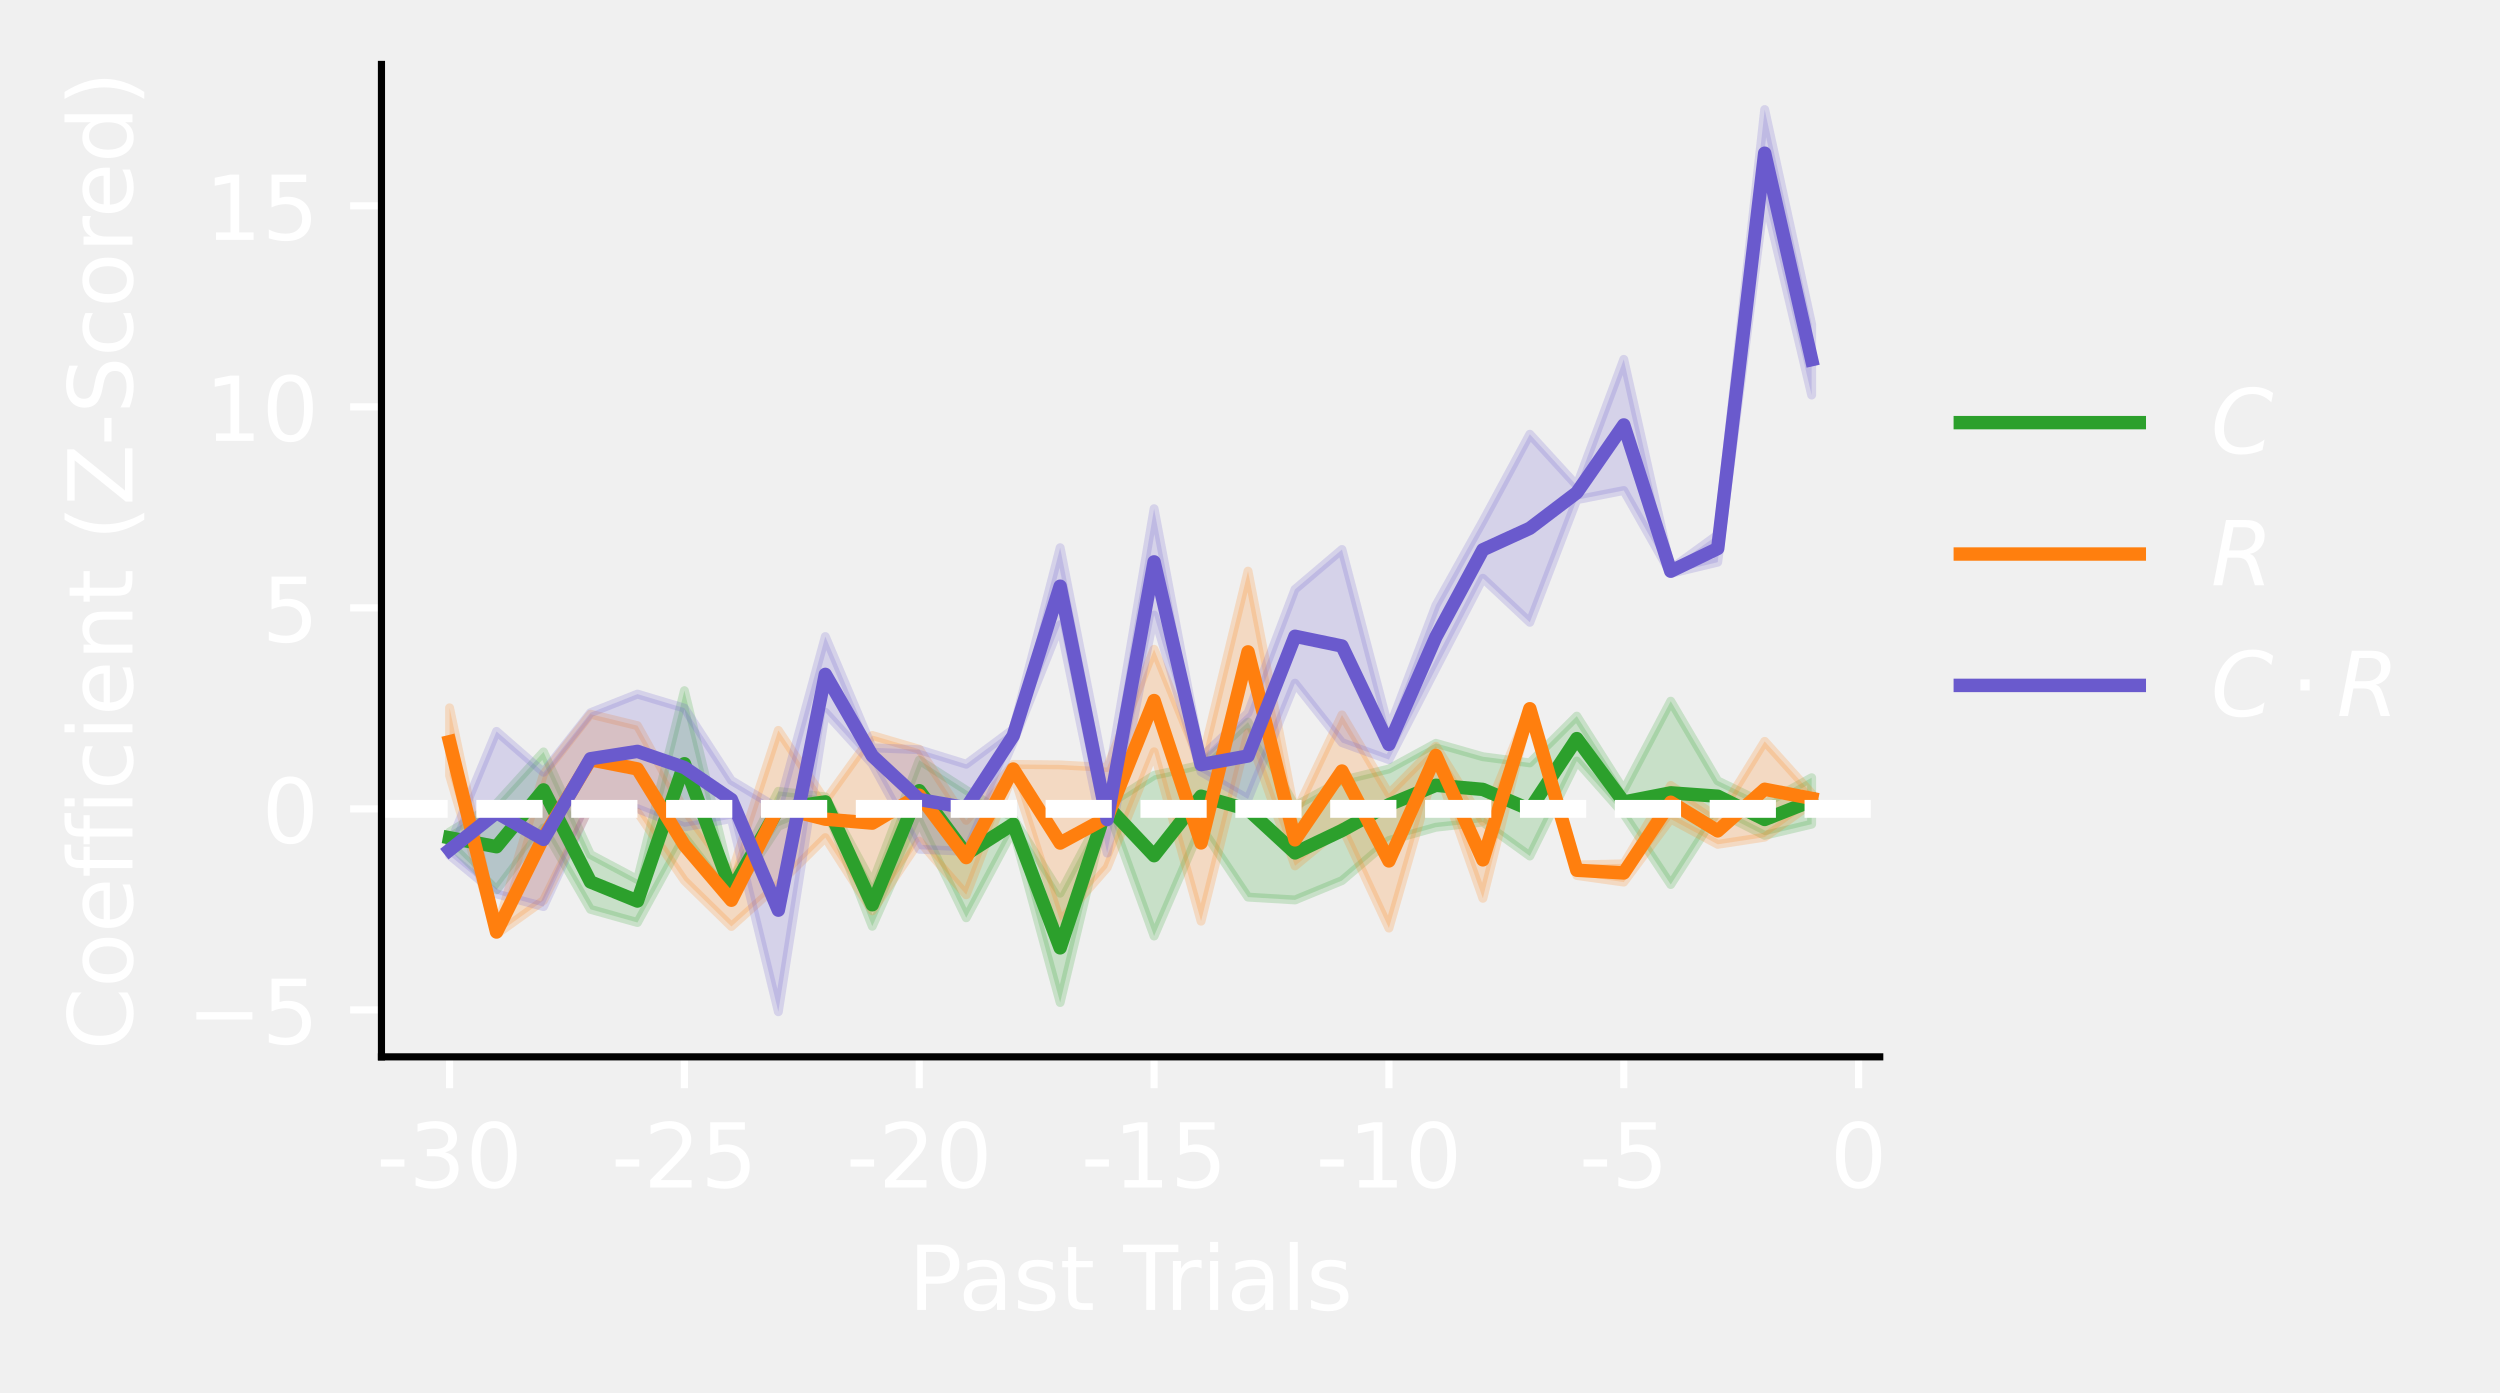
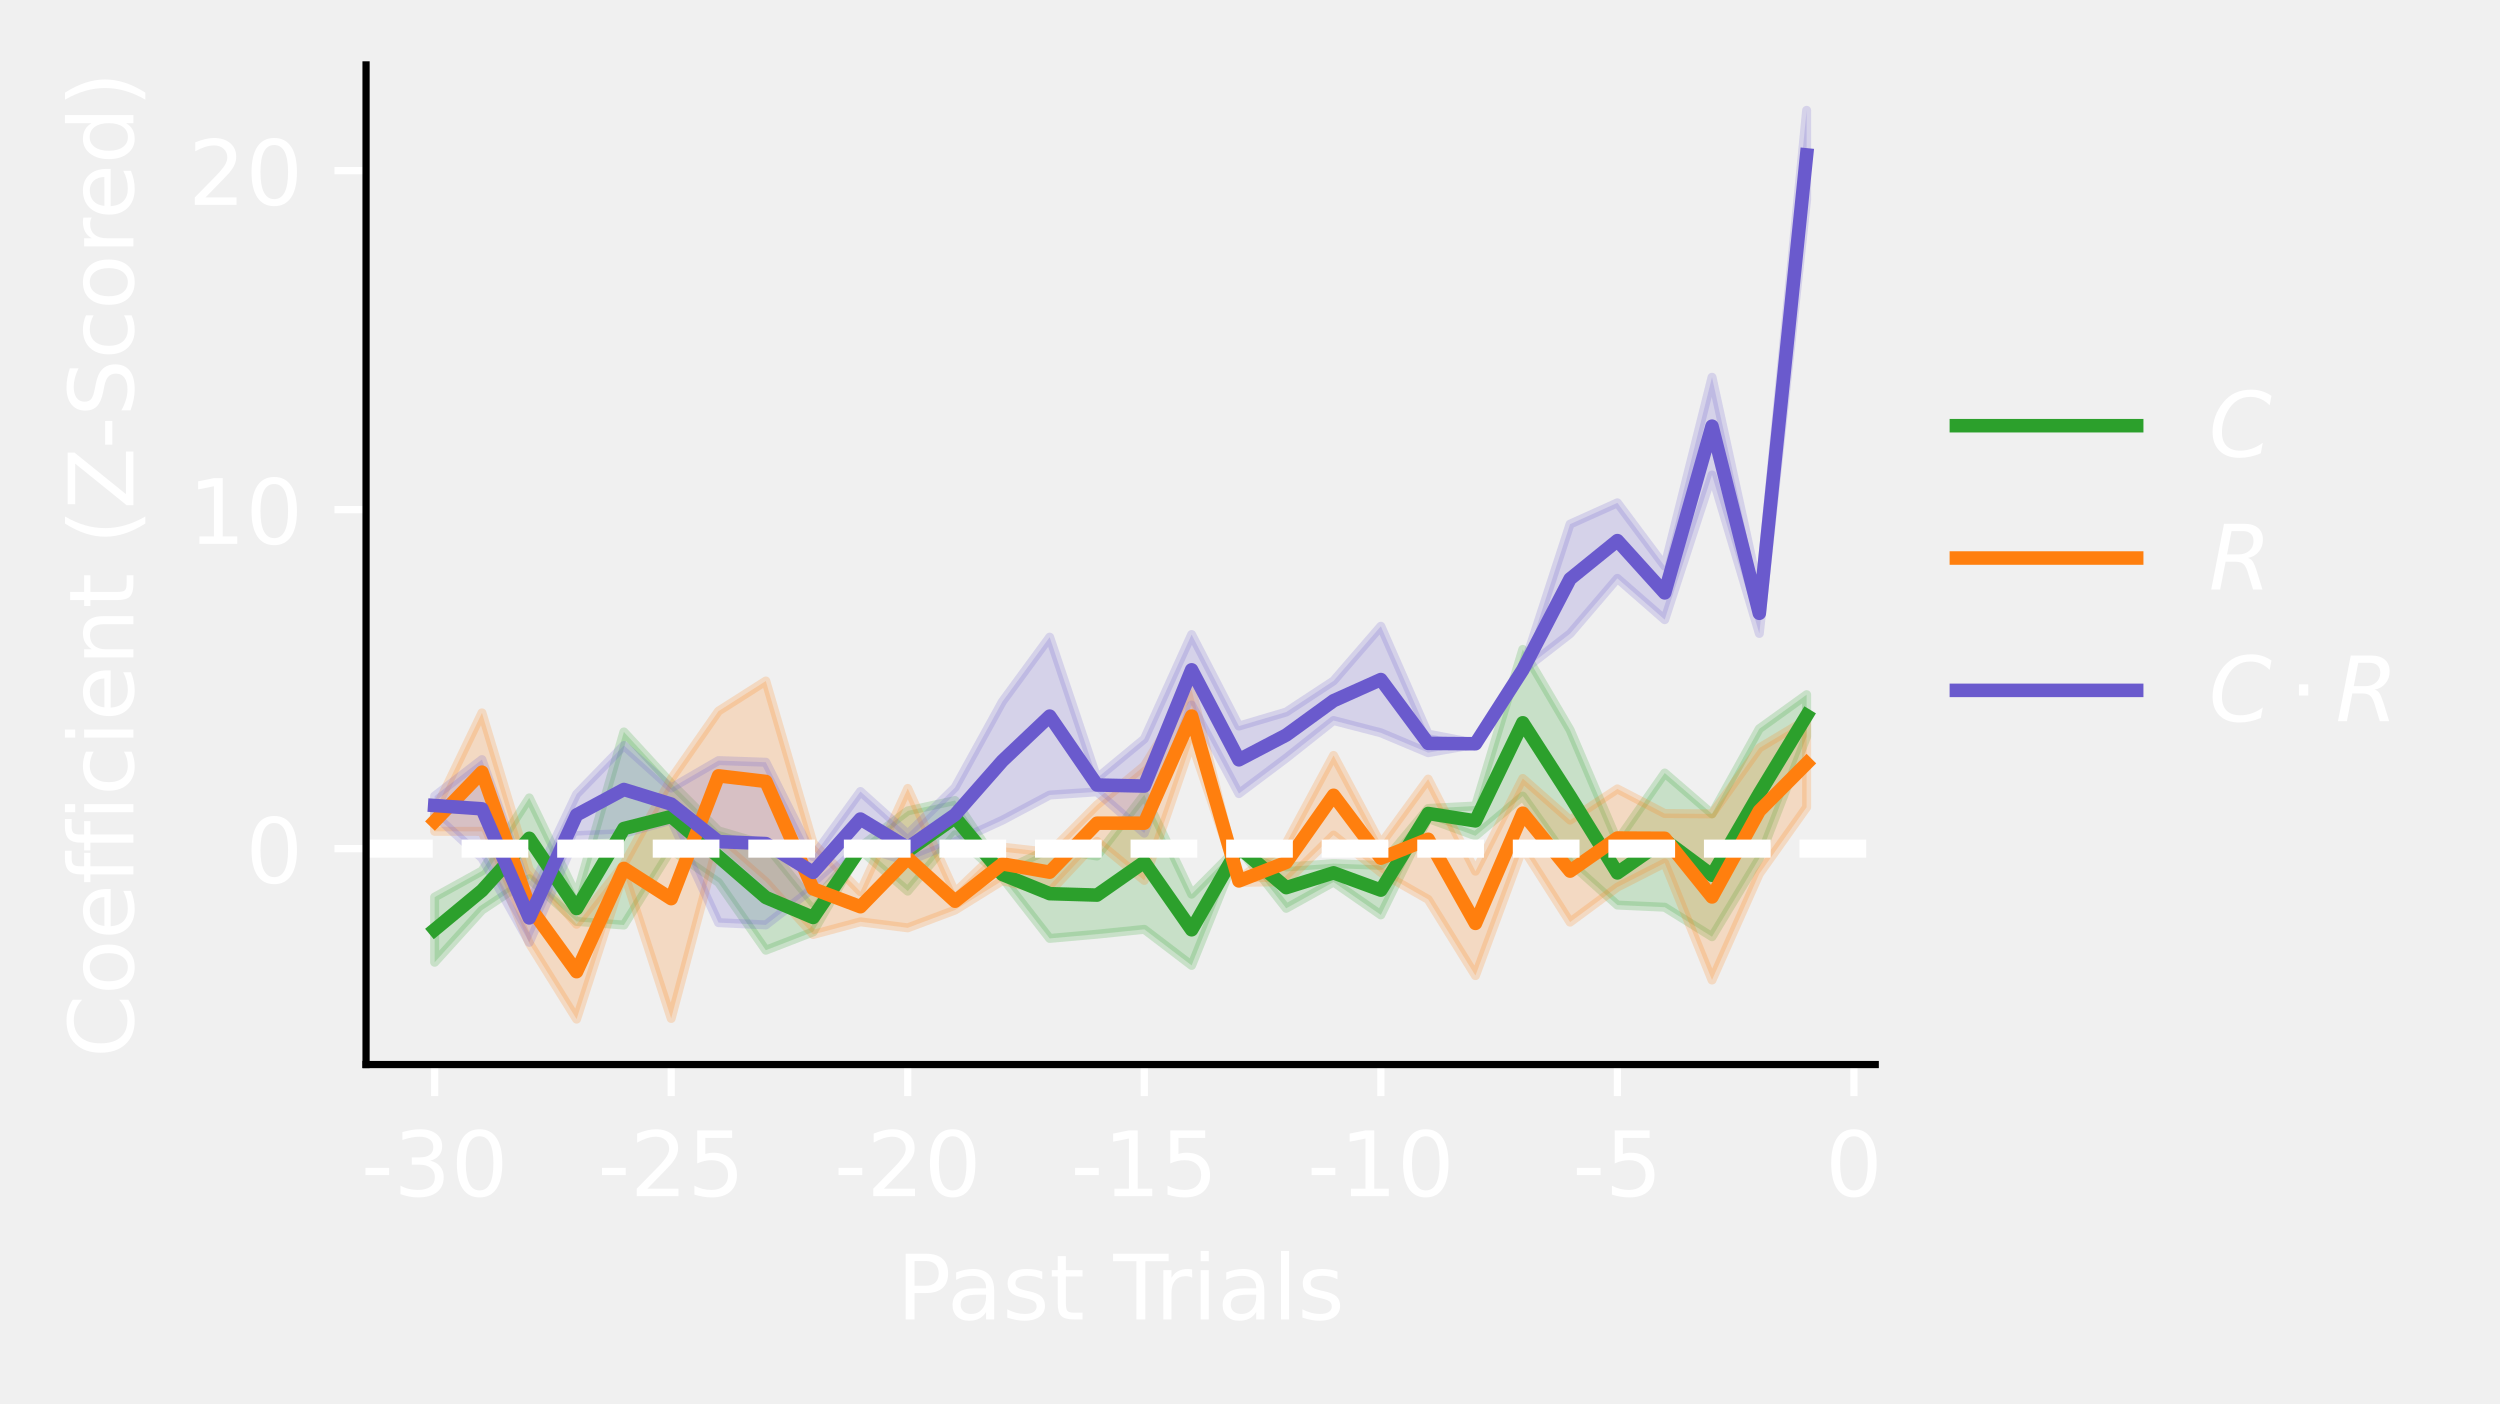
- <svg xmlns="http://www.w3.org/2000/svg" xmlns:xlink="http://www.w3.org/1999/xlink" width="279.32pt" height="155.636pt" viewBox="0 0 279.32 155.636" version="1.1">
+ <svg xmlns="http://www.w3.org/2000/svg" xmlns:xlink="http://www.w3.org/1999/xlink" width="277.303pt" height="155.636pt" viewBox="0 0 277.303 155.636" version="1.1">
  <defs>
    <style type="text/css">*{stroke-linejoin: round; stroke-linecap: butt}</style>
  </defs>
  <g id="figure_1">
    <g id="patch_1">
-       <path d="M -0 155.636  L 279.32 155.636  L 279.32 0  L -0 0  L -0 155.636  z " style="fill: none" />
+       <path d="M -0 155.636  L 277.303 155.636  L 277.303 0  L -0 0  L -0 155.636  z " style="fill: none" />
    </g>
    <g id="axes_1">
      <g id="patch_2">
-         <path d="M 42.62 118.08  L 210.02 118.08  L 210.02 7.2  L 42.62 7.2  L 42.62 118.08  z " style="fill: none" />
+         <path d="M 40.603 118.08  L 208.003 118.08  L 208.003 7.2  L 40.603 7.2  L 40.603 118.08  z " style="fill: none" />
      </g>
      <g id="PolyCollection_1">
        <defs>
-           <path id="m9777b4b817" d="M 50.229 -62.681  L 50.229 -61.385  L 55.477 -56.212  L 60.725 -63.137  L 65.972 -54.04  L 71.22 -52.565  L 76.468 -62.142  L 81.715 -55.321  L 86.963 -63.316  L 92.211 -65.481  L 97.458 -52.146  L 102.706 -63.883  L 107.954 -53.094  L 113.201 -62.894  L 118.449 -43.628  L 123.696 -65.513  L 128.944 -51.056  L 134.192 -63.212  L 139.439 -55.404  L 144.687 -55.088  L 149.935 -57.249  L 155.182 -61.732  L 160.43 -63.211  L 165.678 -63.785  L 170.925 -59.996  L 176.173 -70.603  L 181.421 -64.689  L 186.668 -56.811  L 191.916 -64.962  L 197.164 -62.306  L 202.411 -63.551  L 202.411 -68.744  L 202.411 -68.744  L 197.164 -65.85  L 191.916 -68.392  L 186.668 -77.295  L 181.421 -67.364  L 176.173 -75.623  L 170.925 -70.401  L 165.678 -71.089  L 160.43 -72.585  L 155.182 -69.717  L 149.935 -68.444  L 144.687 -65.594  L 139.439 -74.955  L 134.192 -70.146  L 128.944 -69.009  L 123.696 -65.671  L 118.449 -55.842  L 113.201 -64.234  L 107.954 -67.343  L 102.706 -70.702  L 97.458 -56.955  L 92.211 -66.603  L 86.963 -67.225  L 81.715 -57.033  L 76.468 -78.468  L 71.22 -57.367  L 65.972 -60.16  L 60.725 -71.625  L 55.477 -65.855  L 50.229 -62.681  z " style="stroke: #2ca02c; stroke-opacity: 0.2" />
+           <path id="mfa3ced118a" d="M 48.212 -56.129  L 48.212 -48.899  L 53.46 -54.686  L 58.708 -58.169  L 63.955 -53.428  L 69.203 -53.028  L 74.45 -61.391  L 79.698 -57.758  L 84.946 -50.237  L 90.193 -52.27  L 95.441 -61.361  L 100.689 -56.789  L 105.936 -63.05  L 111.184 -58.288  L 116.432 -51.546  L 121.679 -52.013  L 126.927 -52.554  L 132.175 -48.554  L 137.422 -61.57  L 142.67 -54.886  L 147.918 -57.8  L 153.165 -54.155  L 158.413 -64.85  L 163.66 -62.924  L 168.908 -67.33  L 174.156 -59.944  L 179.403 -55.246  L 184.651 -55.006  L 189.899 -51.735  L 195.146 -60.421  L 200.394 -73.941  L 200.394 -78.581  L 200.394 -78.581  L 195.146 -74.8  L 189.899 -65.366  L 184.651 -69.892  L 179.403 -62.375  L 174.156 -74.669  L 168.908 -83.6  L 163.66 -66.237  L 158.413 -65.961  L 153.165 -59.646  L 147.918 -59.843  L 142.67 -59.469  L 137.422 -61.716  L 132.175 -56.455  L 126.927 -67.475  L 121.679 -60.685  L 116.432 -61.472  L 111.184 -58.994  L 105.936 -66.841  L 100.689 -65.693  L 95.441 -61.715  L 90.193 -55.464  L 84.946 -61.935  L 79.698 -63.481  L 74.45 -68.745  L 69.203 -74.447  L 63.955 -56.291  L 58.708 -67.133  L 53.46 -59.03  L 48.212 -56.129  z " style="stroke: #2ca02c; stroke-opacity: 0.2" />
        </defs>
-         <g clip-path="url(#p0d6cacfd55)">
-           <use xlink:href="#m9777b4b817" x="0" y="155.636" style="fill: #2ca02c; fill-opacity: 0.2; stroke: #2ca02c; stroke-opacity: 0.2" />
+         <g clip-path="url(#pb621d7eab4)">
+           <use xlink:href="#mfa3ced118a" x="0" y="155.636" style="fill: #2ca02c; fill-opacity: 0.2; stroke: #2ca02c; stroke-opacity: 0.2" />
        </g>
      </g>
      <g id="PolyCollection_2">
        <defs>
-           <path id="m7f682fa95a" d="M 50.229 -76.551  L 50.229 -68.991  L 55.477 -51.27  L 60.725 -55.033  L 65.972 -65.655  L 71.22 -64.892  L 76.468 -57.253  L 81.715 -52.12  L 86.963 -56.841  L 92.211 -62.049  L 97.458 -53.874  L 102.706 -61.657  L 107.954 -55.664  L 113.201 -69.198  L 118.449 -52.719  L 123.696 -58.699  L 128.944 -71.638  L 134.192 -52.715  L 139.439 -73.779  L 144.687 -58.892  L 149.935 -63.219  L 155.182 -51.943  L 160.43 -70.202  L 165.678 -55.271  L 170.925 -76.222  L 176.173 -57.819  L 181.421 -57.082  L 186.668 -64.125  L 191.916 -61.3  L 197.164 -62.102  L 202.411 -65.875  L 202.411 -66.988  L 202.411 -66.988  L 197.164 -72.806  L 191.916 -64.307  L 186.668 -67.882  L 181.421 -59.125  L 176.173 -58.995  L 170.925 -76.677  L 165.678 -63.864  L 160.43 -72.26  L 155.182 -66.951  L 149.935 -75.762  L 144.687 -64.713  L 139.439 -91.825  L 134.192 -70.201  L 128.944 -83.091  L 123.696 -69.881  L 118.449 -70.174  L 113.201 -70.233  L 107.954 -63.981  L 102.706 -71.923  L 97.458 -73.463  L 92.211 -66.175  L 86.963 -74.032  L 81.715 -57.993  L 76.468 -65.159  L 71.22 -74.56  L 65.972 -75.844  L 60.725 -69.139  L 55.477 -51.743  L 50.229 -76.551  z " style="stroke: #ff7f0e; stroke-opacity: 0.2" />
+           <path id="m6bdbcc78b9" d="M 48.212 -65.66  L 48.212 -63.426  L 53.46 -63.416  L 58.708 -51.009  L 63.955 -42.596  L 69.203 -58.85  L 74.45 -42.668  L 79.698 -62.401  L 84.946 -57.822  L 90.193 -51.981  L 95.441 -53.386  L 100.689 -52.718  L 105.936 -54.692  L 111.184 -57.952  L 116.432 -56.704  L 121.679 -62.311  L 126.927 -57.98  L 132.175 -73.275  L 137.422 -57.759  L 142.67 -57.842  L 147.918 -63.007  L 153.165 -58.864  L 158.413 -55.873  L 163.66 -47.42  L 168.908 -61.592  L 174.156 -53.352  L 179.403 -57.231  L 184.651 -59.91  L 189.899 -46.932  L 195.146 -58.717  L 200.394 -66.1  L 200.394 -75.816  L 200.394 -75.816  L 195.146 -72.668  L 189.899 -65.356  L 184.651 -65.4  L 179.403 -68.129  L 174.156 -64.67  L 168.908 -69.285  L 163.66 -59.004  L 158.413 -69.218  L 153.165 -62.024  L 147.918 -71.842  L 142.67 -62.114  L 137.422 -58.087  L 132.175 -79.149  L 126.927 -70.681  L 121.679 -66.346  L 116.432 -61.08  L 111.184 -61.679  L 105.936 -56.651  L 100.689 -68.181  L 95.441 -56.732  L 90.193 -62.105  L 84.946 -80.098  L 79.698 -76.76  L 74.45 -69.244  L 69.203 -59.777  L 63.955 -53.115  L 58.708 -59.176  L 53.46 -76.56  L 48.212 -65.66  z " style="stroke: #ff7f0e; stroke-opacity: 0.2" />
        </defs>
-         <g clip-path="url(#p0d6cacfd55)">
-           <use xlink:href="#m7f682fa95a" x="0" y="155.636" style="fill: #ff7f0e; fill-opacity: 0.2; stroke: #ff7f0e; stroke-opacity: 0.2" />
+         <g clip-path="url(#pb621d7eab4)">
+           <use xlink:href="#m6bdbcc78b9" x="0" y="155.636" style="fill: #ff7f0e; fill-opacity: 0.2; stroke: #ff7f0e; stroke-opacity: 0.2" />
        </g>
      </g>
      <g id="PolyCollection_3">
        <defs>
-           <path id="m7422e7be68" d="M 50.229 -61.257  L 50.229 -60.078  L 55.477 -55.76  L 60.725 -54.346  L 65.972 -65.721  L 71.22 -65.287  L 76.468 -63.243  L 81.715 -64.172  L 86.963 -42.596  L 92.211 -76.064  L 97.458 -70.292  L 102.706 -60.753  L 107.954 -60.509  L 113.201 -72.695  L 118.449 -85.843  L 123.696 -60.324  L 128.944 -86.917  L 134.192 -69.408  L 139.439 -66.368  L 144.687 -79.305  L 149.935 -72.671  L 155.182 -70.763  L 160.43 -80.951  L 165.678 -91.028  L 170.925 -86.108  L 176.173 -99.803  L 181.421 -100.834  L 186.668 -91.57  L 191.916 -92.823  L 197.164 -133.644  L 202.411 -111.499  L 202.411 -119.41  L 202.411 -119.41  L 197.164 -143.396  L 191.916 -95.883  L 186.668 -92.064  L 181.421 -115.484  L 176.173 -101.388  L 170.925 -107.119  L 165.678 -97.398  L 160.43 -87.999  L 155.182 -74.171  L 149.935 -94.243  L 144.687 -89.789  L 139.439 -75.981  L 134.192 -71.005  L 128.944 -98.8  L 123.696 -67.816  L 118.449 -94.44  L 113.201 -74.154  L 107.954 -70.251  L 102.706 -71.875  L 97.458 -72.088  L 92.211 -84.514  L 86.963 -65.296  L 81.715 -68.441  L 76.468 -76.516  L 71.22 -78.086  L 65.972 -76.003  L 60.725 -69.353  L 55.477 -73.919  L 50.229 -61.257  z " style="stroke: #6a5acd; stroke-opacity: 0.2" />
+           <path id="mcf03b58db2" d="M 48.212 -67.334  L 48.212 -65.238  L 53.46 -60.459  L 58.708 -51.109  L 63.955 -62.948  L 69.203 -63.191  L 74.45 -64.668  L 79.698 -53.297  L 84.946 -53.045  L 90.193 -57.11  L 95.441 -61.733  L 100.689 -60.105  L 105.936 -62.249  L 111.184 -64.659  L 116.432 -67.45  L 121.679 -67.806  L 126.927 -63.22  L 132.175 -77.43  L 137.422 -67.609  L 142.67 -71.552  L 147.918 -75.714  L 153.165 -74.354  L 158.413 -72.148  L 163.66 -73.079  L 168.908 -81.277  L 174.156 -85.347  L 179.403 -91.481  L 184.651 -86.904  L 189.899 -102.944  L 195.146 -85.375  L 200.394 -133.514  L 200.394 -143.396  L 200.394 -143.396  L 195.146 -89.84  L 189.899 -113.789  L 184.651 -92.837  L 179.403 -99.862  L 174.156 -97.5  L 168.908 -81.395  L 163.66 -73.198  L 158.413 -74.211  L 153.165 -86.17  L 147.918 -80.111  L 142.67 -76.656  L 137.422 -75.1  L 132.175 -85.25  L 126.927 -73.668  L 121.679 -69.321  L 116.432 -84.961  L 111.184 -77.805  L 105.936 -68.284  L 100.689 -63.119  L 95.441 -67.841  L 90.193 -60.629  L 84.946 -71.087  L 79.698 -71.271  L 74.45 -68.225  L 69.203 -72.944  L 63.955 -67.543  L 58.708 -56.525  L 53.46 -71.381  L 48.212 -67.334  z " style="stroke: #6a5acd; stroke-opacity: 0.2" />
        </defs>
-         <g clip-path="url(#p0d6cacfd55)">
-           <use xlink:href="#m7422e7be68" x="0" y="155.636" style="fill: #6a5acd; fill-opacity: 0.2; stroke: #6a5acd; stroke-opacity: 0.2" />
+         <g clip-path="url(#pb621d7eab4)">
+           <use xlink:href="#mcf03b58db2" x="0" y="155.636" style="fill: #6a5acd; fill-opacity: 0.2; stroke: #6a5acd; stroke-opacity: 0.2" />
        </g>
      </g>
      <g id="matplotlib.axis_1">
        <g id="xtick_1">
          <g id="line2d_1">
            <defs>
-               <path id="mc862f9a855" d="M 0 0  L 0 3.5  " style="stroke: #ffffff; stroke-width: 0.8" />
-             </defs>
-             <g>
-               <use xlink:href="#mc862f9a855" x="50.229" y="118.08" style="fill: #ffffff; stroke: #ffffff; stroke-width: 0.8" />
+               <path id="mdd41fe6911" d="M 0 0  L 0 3.5  " style="stroke: #ffffff; stroke-width: 0.8" />
+             </defs>
+             <g>
+               <use xlink:href="#mdd41fe6911" x="48.212" y="118.08" style="fill: #ffffff; stroke: #ffffff; stroke-width: 0.8" />
            </g>
          </g>
          <g id="text_1">
-             <g style="fill: #ffffff" transform="translate(42.063 132.6784) scale(0.1 -0.1)">
+             <g style="fill: #ffffff" transform="translate(40.04581 132.6784) scale(0.1 -0.1)">
              <defs>
                <path id="DejaVuSans-2d" d="M 313 2009  L 1997 2009  L 1997 1497  L 313 1497  L 313 2009  z " transform="scale(0.015625)" />
                <path id="DejaVuSans-33" d="M 2597 2516  Q 3050 2419 3304 2112  Q 3559 1806 3559 1356  Q 3559 666 3084 287  Q 2609 -91 1734 -91  Q 1441 -91 1130 -33  Q 819 25 488 141  L 488 750  Q 750 597 1062 519  Q 1375 441 1716 441  Q 2309 441 2620 675  Q 2931 909 2931 1356  Q 2931 1769 2642 2001  Q 2353 2234 1838 2234  L 1294 2234  L 1294 2753  L 1863 2753  Q 2328 2753 2575 2939  Q 2822 3125 2822 3475  Q 2822 3834 2567 4026  Q 2313 4219 1838 4219  Q 1578 4219 1281 4162  Q 984 4106 628 3988  L 628 4550  Q 988 4650 1302 4700  Q 1616 4750 1894 4750  Q 2613 4750 3031 4423  Q 3450 4097 3450 3541  Q 3450 3153 3228 2886  Q 3006 2619 2597 2516  z " transform="scale(0.015625)" />
                <path id="DejaVuSans-30" d="M 2034 4250  Q 1547 4250 1301 3770  Q 1056 3291 1056 2328  Q 1056 1369 1301 889  Q 1547 409 2034 409  Q 2525 409 2770 889  Q 3016 1369 3016 2328  Q 3016 3291 2770 3770  Q 2525 4250 2034 4250  z M 2034 4750  Q 2819 4750 3233 4129  Q 3647 3509 3647 2328  Q 3647 1150 3233 529  Q 2819 -91 2034 -91  Q 1250 -91 836 529  Q 422 1150 422 2328  Q 422 3509 836 4129  Q 1250 4750 2034 4750  z " transform="scale(0.015625)" />
              </defs>
              <use xlink:href="#DejaVuSans-2d" />
              <use xlink:href="#DejaVuSans-33" x="36.084" />
              <use xlink:href="#DejaVuSans-30" x="99.707" />
            </g>
          </g>
        </g>
        <g id="xtick_2">
          <g id="line2d_2">
            <g>
-               <use xlink:href="#mc862f9a855" x="76.468" y="118.08" style="fill: #ffffff; stroke: #ffffff; stroke-width: 0.8" />
+               <use xlink:href="#mdd41fe6911" x="74.45" y="118.08" style="fill: #ffffff; stroke: #ffffff; stroke-width: 0.8" />
            </g>
          </g>
          <g id="text_2">
-             <g style="fill: #ffffff" transform="translate(68.30124 132.6784) scale(0.1 -0.1)">
+             <g style="fill: #ffffff" transform="translate(66.28405 132.6784) scale(0.1 -0.1)">
              <defs>
                <path id="DejaVuSans-32" d="M 1228 531  L 3431 531  L 3431 0  L 469 0  L 469 531  Q 828 903 1448 1529  Q 2069 2156 2228 2338  Q 2531 2678 2651 2914  Q 2772 3150 2772 3378  Q 2772 3750 2511 3984  Q 2250 4219 1831 4219  Q 1534 4219 1204 4116  Q 875 4013 500 3803  L 500 4441  Q 881 4594 1212 4672  Q 1544 4750 1819 4750  Q 2544 4750 2975 4387  Q 3406 4025 3406 3419  Q 3406 3131 3298 2873  Q 3191 2616 2906 2266  Q 2828 2175 2409 1742  Q 1991 1309 1228 531  z " transform="scale(0.015625)" />
                <path id="DejaVuSans-35" d="M 691 4666  L 3169 4666  L 3169 4134  L 1269 4134  L 1269 2991  Q 1406 3038 1543 3061  Q 1681 3084 1819 3084  Q 2600 3084 3056 2656  Q 3513 2228 3513 1497  Q 3513 744 3044 326  Q 2575 -91 1722 -91  Q 1428 -91 1123 -41  Q 819 9 494 109  L 494 744  Q 775 591 1075 516  Q 1375 441 1709 441  Q 2250 441 2565 725  Q 2881 1009 2881 1497  Q 2881 1984 2565 2268  Q 2250 2553 1709 2553  Q 1456 2553 1204 2497  Q 953 2441 691 2322  L 691 4666  z " transform="scale(0.015625)" />
              </defs>
              <use xlink:href="#DejaVuSans-2d" />
              <use xlink:href="#DejaVuSans-32" x="36.084" />
              <use xlink:href="#DejaVuSans-35" x="99.707" />
            </g>
          </g>
        </g>
        <g id="xtick_3">
          <g id="line2d_3">
            <g>
-               <use xlink:href="#mc862f9a855" x="102.706" y="118.08" style="fill: #ffffff; stroke: #ffffff; stroke-width: 0.8" />
+               <use xlink:href="#mdd41fe6911" x="100.689" y="118.08" style="fill: #ffffff; stroke: #ffffff; stroke-width: 0.8" />
            </g>
          </g>
          <g id="text_3">
-             <g style="fill: #ffffff" transform="translate(94.53949 132.6784) scale(0.1 -0.1)">
+             <g style="fill: #ffffff" transform="translate(92.5223 132.6784) scale(0.1 -0.1)">
              <use xlink:href="#DejaVuSans-2d" />
              <use xlink:href="#DejaVuSans-32" x="36.084" />
              <use xlink:href="#DejaVuSans-30" x="99.707" />
            </g>
          </g>
        </g>
        <g id="xtick_4">
          <g id="line2d_4">
            <g>
-               <use xlink:href="#mc862f9a855" x="128.944" y="118.08" style="fill: #ffffff; stroke: #ffffff; stroke-width: 0.8" />
+               <use xlink:href="#mdd41fe6911" x="126.927" y="118.08" style="fill: #ffffff; stroke: #ffffff; stroke-width: 0.8" />
            </g>
          </g>
          <g id="text_4">
-             <g style="fill: #ffffff" transform="translate(120.7777 132.6784) scale(0.1 -0.1)">
+             <g style="fill: #ffffff" transform="translate(118.7605 132.6784) scale(0.1 -0.1)">
              <defs>
                <path id="DejaVuSans-31" d="M 794 531  L 1825 531  L 1825 4091  L 703 3866  L 703 4441  L 1819 4666  L 2450 4666  L 2450 531  L 3481 531  L 3481 0  L 794 0  L 794 531  z " transform="scale(0.015625)" />
              </defs>
              <use xlink:href="#DejaVuSans-2d" />
              <use xlink:href="#DejaVuSans-31" x="36.084" />
              <use xlink:href="#DejaVuSans-35" x="99.707" />
            </g>
          </g>
        </g>
        <g id="xtick_5">
          <g id="line2d_5">
            <g>
-               <use xlink:href="#mc862f9a855" x="155.182" y="118.08" style="fill: #ffffff; stroke: #ffffff; stroke-width: 0.8" />
+               <use xlink:href="#mdd41fe6911" x="153.165" y="118.08" style="fill: #ffffff; stroke: #ffffff; stroke-width: 0.8" />
            </g>
          </g>
          <g id="text_5">
-             <g style="fill: #ffffff" transform="translate(147.016 132.6784) scale(0.1 -0.1)">
+             <g style="fill: #ffffff" transform="translate(144.9988 132.6784) scale(0.1 -0.1)">
              <use xlink:href="#DejaVuSans-2d" />
              <use xlink:href="#DejaVuSans-31" x="36.084" />
              <use xlink:href="#DejaVuSans-30" x="99.707" />
            </g>
          </g>
        </g>
        <g id="xtick_6">
          <g id="line2d_6">
            <g>
-               <use xlink:href="#mc862f9a855" x="181.421" y="118.08" style="fill: #ffffff; stroke: #ffffff; stroke-width: 0.8" />
+               <use xlink:href="#mdd41fe6911" x="179.403" y="118.08" style="fill: #ffffff; stroke: #ffffff; stroke-width: 0.8" />
            </g>
          </g>
          <g id="text_6">
-             <g style="fill: #ffffff" transform="translate(176.4355 132.6784) scale(0.1 -0.1)">
+             <g style="fill: #ffffff" transform="translate(174.4183 132.6784) scale(0.1 -0.1)">
              <use xlink:href="#DejaVuSans-2d" />
              <use xlink:href="#DejaVuSans-35" x="36.084" />
            </g>
          </g>
        </g>
        <g id="xtick_7">
          <g id="line2d_7">
            <g>
-               <use xlink:href="#mc862f9a855" x="207.659" y="118.08" style="fill: #ffffff; stroke: #ffffff; stroke-width: 0.8" />
+               <use xlink:href="#mdd41fe6911" x="205.642" y="118.08" style="fill: #ffffff; stroke: #ffffff; stroke-width: 0.8" />
            </g>
          </g>
          <g id="text_7">
-             <g style="fill: #ffffff" transform="translate(204.4776 132.6784) scale(0.1 -0.1)">
+             <g style="fill: #ffffff" transform="translate(202.4604 132.6784) scale(0.1 -0.1)">
              <use xlink:href="#DejaVuSans-30" />
            </g>
          </g>
        </g>
        <g id="text_8">
-           <g style="fill: #ffffff" transform="translate(101.4938 146.3566) scale(0.1 -0.1)">
+           <g style="fill: #ffffff" transform="translate(99.47656 146.3566) scale(0.1 -0.1)">
            <defs>
              <path id="DejaVuSans-50" d="M 1259 4147  L 1259 2394  L 2053 2394  Q 2494 2394 2734 2622  Q 2975 2850 2975 3272  Q 2975 3691 2734 3919  Q 2494 4147 2053 4147  L 1259 4147  z M 628 4666  L 2053 4666  Q 2838 4666 3239 4311  Q 3641 3956 3641 3272  Q 3641 2581 3239 2228  Q 2838 1875 2053 1875  L 1259 1875  L 1259 0  L 628 0  L 628 4666  z " transform="scale(0.015625)" />
              <path id="DejaVuSans-61" d="M 2194 1759  Q 1497 1759 1228 1600  Q 959 1441 959 1056  Q 959 750 1161 570  Q 1363 391 1709 391  Q 2188 391 2477 730  Q 2766 1069 2766 1631  L 2766 1759  L 2194 1759  z M 3341 1997  L 3341 0  L 2766 0  L 2766 531  Q 2569 213 2275 61  Q 1981 -91 1556 -91  Q 1019 -91 701 211  Q 384 513 384 1019  Q 384 1609 779 1909  Q 1175 2209 1959 2209  L 2766 2209  L 2766 2266  Q 2766 2663 2505 2880  Q 2244 3097 1772 3097  Q 1472 3097 1187 3025  Q 903 2953 641 2809  L 641 3341  Q 956 3463 1253 3523  Q 1550 3584 1831 3584  Q 2591 3584 2966 3190  Q 3341 2797 3341 1997  z " transform="scale(0.015625)" />
              <path id="DejaVuSans-73" d="M 2834 3397  L 2834 2853  Q 2591 2978 2328 3040  Q 2066 3103 1784 3103  Q 1356 3103 1142 2972  Q 928 2841 928 2578  Q 928 2378 1081 2264  Q 1234 2150 1697 2047  L 1894 2003  Q 2506 1872 2764 1633  Q 3022 1394 3022 966  Q 3022 478 2636 193  Q 2250 -91 1575 -91  Q 1294 -91 989 -36  Q 684 19 347 128  L 347 722  Q 666 556 975 473  Q 1284 391 1588 391  Q 1994 391 2212 530  Q 2431 669 2431 922  Q 2431 1156 2273 1281  Q 2116 1406 1581 1522  L 1381 1569  Q 847 1681 609 1914  Q 372 2147 372 2553  Q 372 3047 722 3315  Q 1072 3584 1716 3584  Q 2034 3584 2315 3537  Q 2597 3491 2834 3397  z " transform="scale(0.015625)" />
              <path id="DejaVuSans-74" d="M 1172 4494  L 1172 3500  L 2356 3500  L 2356 3053  L 1172 3053  L 1172 1153  Q 1172 725 1289 603  Q 1406 481 1766 481  L 2356 481  L 2356 0  L 1766 0  Q 1100 0 847 248  Q 594 497 594 1153  L 594 3053  L 172 3053  L 172 3500  L 594 3500  L 594 4494  L 1172 4494  z " transform="scale(0.015625)" />
              <path id="DejaVuSans-20" transform="scale(0.015625)" />
              <path id="DejaVuSans-54" d="M -19 4666  L 3928 4666  L 3928 4134  L 2272 4134  L 2272 0  L 1638 0  L 1638 4134  L -19 4134  L -19 4666  z " transform="scale(0.015625)" />
              <path id="DejaVuSans-72" d="M 2631 2963  Q 2534 3019 2420 3045  Q 2306 3072 2169 3072  Q 1681 3072 1420 2755  Q 1159 2438 1159 1844  L 1159 0  L 581 0  L 581 3500  L 1159 3500  L 1159 2956  Q 1341 3275 1631 3429  Q 1922 3584 2338 3584  Q 2397 3584 2469 3576  Q 2541 3569 2628 3553  L 2631 2963  z " transform="scale(0.015625)" />
              <path id="DejaVuSans-69" d="M 603 3500  L 1178 3500  L 1178 0  L 603 0  L 603 3500  z M 603 4863  L 1178 4863  L 1178 4134  L 603 4134  L 603 4863  z " transform="scale(0.015625)" />
              <path id="DejaVuSans-6c" d="M 603 4863  L 1178 4863  L 1178 0  L 603 0  L 603 4863  z " transform="scale(0.015625)" />
            </defs>
            <use xlink:href="#DejaVuSans-50" />
            <use xlink:href="#DejaVuSans-61" x="55.803" />
            <use xlink:href="#DejaVuSans-73" x="117.082" />
            <use xlink:href="#DejaVuSans-74" x="169.182" />
            <use xlink:href="#DejaVuSans-20" x="208.391" />
            <use xlink:href="#DejaVuSans-54" x="240.178" />
            <use xlink:href="#DejaVuSans-72" x="286.512" />
            <use xlink:href="#DejaVuSans-69" x="327.625" />
            <use xlink:href="#DejaVuSans-61" x="355.408" />
            <use xlink:href="#DejaVuSans-6c" x="416.688" />
            <use xlink:href="#DejaVuSans-73" x="444.471" />
          </g>
        </g>
      </g>
      <g id="matplotlib.axis_2">
        <g id="ytick_1">
          <g id="line2d_8">
            <defs>
-               <path id="mcd0915d850" d="M 0 0  L -3.5 0  " style="stroke: #ffffff; stroke-width: 0.8" />
-             </defs>
-             <g>
-               <use xlink:href="#mcd0915d850" x="42.62" y="112.834" style="fill: #ffffff; stroke: #ffffff; stroke-width: 0.8" />
+               <path id="m15ec9476dd" d="M 0 0  L -3.5 0  " style="stroke: #ffffff; stroke-width: 0.8" />
+             </defs>
+             <g>
+               <use xlink:href="#m15ec9476dd" x="40.603" y="94.132" style="fill: #ffffff; stroke: #ffffff; stroke-width: 0.8" />
            </g>
          </g>
          <g id="text_9">
-             <g style="fill: #ffffff" transform="translate(20.87813 116.6327) scale(0.1 -0.1)">
-               <defs>
-                 <path id="DejaVuSans-2212" d="M 678 2272  L 4684 2272  L 4684 1741  L 678 1741  L 678 2272  z " transform="scale(0.015625)" />
-               </defs>
-               <use xlink:href="#DejaVuSans-2212" />
-               <use xlink:href="#DejaVuSans-35" x="83.789" />
+             <g style="fill: #ffffff" transform="translate(27.24063 97.93143) scale(0.1 -0.1)">
+               <use xlink:href="#DejaVuSans-30" />
            </g>
          </g>
        </g>
        <g id="ytick_2">
          <g id="line2d_9">
            <g>
-               <use xlink:href="#mcd0915d850" x="42.62" y="90.375" style="fill: #ffffff; stroke: #ffffff; stroke-width: 0.8" />
+               <use xlink:href="#m15ec9476dd" x="40.603" y="56.529" style="fill: #ffffff; stroke: #ffffff; stroke-width: 0.8" />
            </g>
          </g>
          <g id="text_10">
-             <g style="fill: #ffffff" transform="translate(29.25781 94.17383) scale(0.1 -0.1)">
-               <use xlink:href="#DejaVuSans-30" />
+             <g style="fill: #ffffff" transform="translate(20.87813 60.32871) scale(0.1 -0.1)">
+               <use xlink:href="#DejaVuSans-31" />
+               <use xlink:href="#DejaVuSans-30" x="63.623" />
            </g>
          </g>
        </g>
        <g id="ytick_3">
          <g id="line2d_10">
            <g>
-               <use xlink:href="#mcd0915d850" x="42.62" y="67.916" style="fill: #ffffff; stroke: #ffffff; stroke-width: 0.8" />
+               <use xlink:href="#m15ec9476dd" x="40.603" y="18.927" style="fill: #ffffff; stroke: #ffffff; stroke-width: 0.8" />
            </g>
          </g>
          <g id="text_11">
-             <g style="fill: #ffffff" transform="translate(29.25781 71.71493) scale(0.1 -0.1)">
-               <use xlink:href="#DejaVuSans-35" />
-             </g>
-           </g>
-         </g>
-         <g id="ytick_4">
-           <g id="line2d_11">
-             <g>
-               <use xlink:href="#mcd0915d850" x="42.62" y="45.457" style="fill: #ffffff; stroke: #ffffff; stroke-width: 0.8" />
-             </g>
-           </g>
-           <g id="text_12">
-             <g style="fill: #ffffff" transform="translate(22.89531 49.25603) scale(0.1 -0.1)">
-               <use xlink:href="#DejaVuSans-31" />
+             <g style="fill: #ffffff" transform="translate(20.87813 22.72599) scale(0.1 -0.1)">
+               <use xlink:href="#DejaVuSans-32" />
              <use xlink:href="#DejaVuSans-30" x="63.623" />
            </g>
          </g>
        </g>
-         <g id="ytick_5">
-           <g id="line2d_12">
-             <g>
-               <use xlink:href="#mcd0915d850" x="42.62" y="22.998" style="fill: #ffffff; stroke: #ffffff; stroke-width: 0.8" />
-             </g>
-           </g>
-           <g id="text_13">
-             <g style="fill: #ffffff" transform="translate(22.89531 26.79712) scale(0.1 -0.1)">
-               <use xlink:href="#DejaVuSans-31" />
-               <use xlink:href="#DejaVuSans-35" x="63.623" />
-             </g>
-           </g>
-         </g>
-         <g id="text_14">
+         <g id="text_12">
          <g style="fill: #ffffff" transform="translate(14.79844 117.3291) rotate(-90) scale(0.1 -0.1)">
            <defs>
              <path id="DejaVuSans-43" d="M 4122 4306  L 4122 3641  Q 3803 3938 3442 4084  Q 3081 4231 2675 4231  Q 1875 4231 1450 3742  Q 1025 3253 1025 2328  Q 1025 1406 1450 917  Q 1875 428 2675 428  Q 3081 428 3442 575  Q 3803 722 4122 1019  L 4122 359  Q 3791 134 3420 21  Q 3050 -91 2638 -91  Q 1578 -91 968 557  Q 359 1206 359 2328  Q 359 3453 968 4101  Q 1578 4750 2638 4750  Q 3056 4750 3426 4639  Q 3797 4528 4122 4306  z " transform="scale(0.015625)" />
              <path id="DejaVuSans-6f" d="M 1959 3097  Q 1497 3097 1228 2736  Q 959 2375 959 1747  Q 959 1119 1226 758  Q 1494 397 1959 397  Q 2419 397 2687 759  Q 2956 1122 2956 1747  Q 2956 2369 2687 2733  Q 2419 3097 1959 3097  z M 1959 3584  Q 2709 3584 3137 3096  Q 3566 2609 3566 1747  Q 3566 888 3137 398  Q 2709 -91 1959 -91  Q 1206 -91 779 398  Q 353 888 353 1747  Q 353 2609 779 3096  Q 1206 3584 1959 3584  z " transform="scale(0.015625)" />
              <path id="DejaVuSans-65" d="M 3597 1894  L 3597 1613  L 953 1613  Q 991 1019 1311 708  Q 1631 397 2203 397  Q 2534 397 2845 478  Q 3156 559 3463 722  L 3463 178  Q 3153 47 2828 -22  Q 2503 -91 2169 -91  Q 1331 -91 842 396  Q 353 884 353 1716  Q 353 2575 817 3079  Q 1281 3584 2069 3584  Q 2775 3584 3186 3129  Q 3597 2675 3597 1894  z M 3022 2063  Q 3016 2534 2758 2815  Q 2500 3097 2075 3097  Q 1594 3097 1305 2825  Q 1016 2553 972 2059  L 3022 2063  z " transform="scale(0.015625)" />
              <path id="DejaVuSans-66" d="M 2375 4863  L 2375 4384  L 1825 4384  Q 1516 4384 1395 4259  Q 1275 4134 1275 3809  L 1275 3500  L 2222 3500  L 2222 3053  L 1275 3053  L 1275 0  L 697 0  L 697 3053  L 147 3053  L 147 3500  L 697 3500  L 697 3744  Q 697 4328 969 4595  Q 1241 4863 1831 4863  L 2375 4863  z " transform="scale(0.015625)" />
              <path id="DejaVuSans-63" d="M 3122 3366  L 3122 2828  Q 2878 2963 2633 3030  Q 2388 3097 2138 3097  Q 1578 3097 1268 2742  Q 959 2388 959 1747  Q 959 1106 1268 751  Q 1578 397 2138 397  Q 2388 397 2633 464  Q 2878 531 3122 666  L 3122 134  Q 2881 22 2623 -34  Q 2366 -91 2075 -91  Q 1284 -91 818 406  Q 353 903 353 1747  Q 353 2603 823 3093  Q 1294 3584 2113 3584  Q 2378 3584 2631 3529  Q 2884 3475 3122 3366  z " transform="scale(0.015625)" />
              <path id="DejaVuSans-6e" d="M 3513 2113  L 3513 0  L 2938 0  L 2938 2094  Q 2938 2591 2744 2837  Q 2550 3084 2163 3084  Q 1697 3084 1428 2787  Q 1159 2491 1159 1978  L 1159 0  L 581 0  L 581 3500  L 1159 3500  L 1159 2956  Q 1366 3272 1645 3428  Q 1925 3584 2291 3584  Q 2894 3584 3203 3211  Q 3513 2838 3513 2113  z " transform="scale(0.015625)" />
              <path id="DejaVuSans-28" d="M 1984 4856  Q 1566 4138 1362 3434  Q 1159 2731 1159 2009  Q 1159 1288 1364 580  Q 1569 -128 1984 -844  L 1484 -844  Q 1016 -109 783 600  Q 550 1309 550 2009  Q 550 2706 781 3412  Q 1013 4119 1484 4856  L 1984 4856  z " transform="scale(0.015625)" />
              <path id="DejaVuSans-5a" d="M 359 4666  L 4025 4666  L 4025 4184  L 1075 531  L 4097 531  L 4097 0  L 288 0  L 288 481  L 3238 4134  L 359 4134  L 359 4666  z " transform="scale(0.015625)" />
              <path id="DejaVuSans-53" d="M 3425 4513  L 3425 3897  Q 3066 4069 2747 4153  Q 2428 4238 2131 4238  Q 1616 4238 1336 4038  Q 1056 3838 1056 3469  Q 1056 3159 1242 3001  Q 1428 2844 1947 2747  L 2328 2669  Q 3034 2534 3370 2195  Q 3706 1856 3706 1288  Q 3706 609 3251 259  Q 2797 -91 1919 -91  Q 1588 -91 1214 -16  Q 841 59 441 206  L 441 856  Q 825 641 1194 531  Q 1563 422 1919 422  Q 2459 422 2753 634  Q 3047 847 3047 1241  Q 3047 1584 2836 1778  Q 2625 1972 2144 2069  L 1759 2144  Q 1053 2284 737 2584  Q 422 2884 422 3419  Q 422 4038 858 4394  Q 1294 4750 2059 4750  Q 2388 4750 2728 4690  Q 3069 4631 3425 4513  z " transform="scale(0.015625)" />
              <path id="DejaVuSans-64" d="M 2906 2969  L 2906 4863  L 3481 4863  L 3481 0  L 2906 0  L 2906 525  Q 2725 213 2448 61  Q 2172 -91 1784 -91  Q 1150 -91 751 415  Q 353 922 353 1747  Q 353 2572 751 3078  Q 1150 3584 1784 3584  Q 2172 3584 2448 3432  Q 2725 3281 2906 2969  z M 947 1747  Q 947 1113 1208 752  Q 1469 391 1925 391  Q 2381 391 2643 752  Q 2906 1113 2906 1747  Q 2906 2381 2643 2742  Q 2381 3103 1925 3103  Q 1469 3103 1208 2742  Q 947 2381 947 1747  z " transform="scale(0.015625)" />
              <path id="DejaVuSans-29" d="M 513 4856  L 1013 4856  Q 1481 4119 1714 3412  Q 1947 2706 1947 2009  Q 1947 1309 1714 600  Q 1481 -109 1013 -844  L 513 -844  Q 928 -128 1133 580  Q 1338 1288 1338 2009  Q 1338 2731 1133 3434  Q 928 4138 513 4856  z " transform="scale(0.015625)" />
            </defs>
            <use xlink:href="#DejaVuSans-43" />
            <use xlink:href="#DejaVuSans-6f" x="69.824" />
            <use xlink:href="#DejaVuSans-65" x="131.006" />
            <use xlink:href="#DejaVuSans-66" x="192.529" />
            <use xlink:href="#DejaVuSans-66" x="227.734" />
            <use xlink:href="#DejaVuSans-69" x="262.939" />
            <use xlink:href="#DejaVuSans-63" x="290.723" />
            <use xlink:href="#DejaVuSans-69" x="345.703" />
            <use xlink:href="#DejaVuSans-65" x="373.486" />
            <use xlink:href="#DejaVuSans-6e" x="435.01" />
            <use xlink:href="#DejaVuSans-74" x="498.389" />
            <use xlink:href="#DejaVuSans-20" x="537.598" />
            <use xlink:href="#DejaVuSans-28" x="569.385" />
            <use xlink:href="#DejaVuSans-5a" x="608.398" />
            <use xlink:href="#DejaVuSans-2d" x="675.154" />
            <use xlink:href="#DejaVuSans-53" x="711.238" />
            <use xlink:href="#DejaVuSans-63" x="774.715" />
            <use xlink:href="#DejaVuSans-6f" x="829.695" />
            <use xlink:href="#DejaVuSans-72" x="890.877" />
            <use xlink:href="#DejaVuSans-65" x="929.74" />
            <use xlink:href="#DejaVuSans-64" x="991.264" />
            <use xlink:href="#DejaVuSans-29" x="1054.74" />
          </g>
        </g>
      </g>
+       <g id="line2d_11">
+         <path d="M 48.212 103.122  L 53.46 98.779  L 58.708 92.985  L 63.955 100.777  L 69.203 91.899  L 74.45 90.568  L 79.698 95.017  L 84.946 99.55  L 90.193 101.769  L 95.441 94.098  L 100.689 94.395  L 105.936 90.691  L 111.184 96.995  L 116.432 99.127  L 121.679 99.287  L 126.927 95.622  L 132.175 103.132  L 137.422 93.993  L 142.67 98.459  L 147.918 96.815  L 153.165 98.735  L 158.413 90.231  L 163.66 91.055  L 168.908 80.171  L 174.156 88.33  L 179.403 96.825  L 184.651 93.187  L 189.899 97.086  L 195.146 88.026  L 200.394 79.375  " clip-path="url(#pb621d7eab4)" style="fill: none; stroke: #2ca02c; stroke-width: 1.5; stroke-linecap: square" />
+       </g>
+       <g id="line2d_12">
+         <path d="M 48.212 91.093  L 53.46 85.648  L 58.708 100.544  L 63.955 107.781  L 69.203 96.323  L 74.45 99.68  L 79.698 86.056  L 84.946 86.677  L 90.193 98.593  L 95.441 100.577  L 100.689 95.187  L 105.936 99.965  L 111.184 95.821  L 116.432 96.744  L 121.679 91.308  L 126.927 91.306  L 132.175 79.424  L 137.422 97.714  L 142.67 95.658  L 147.918 88.212  L 153.165 95.192  L 158.413 93.091  L 163.66 102.425  L 168.908 90.198  L 174.156 96.625  L 179.403 92.956  L 184.651 92.981  L 189.899 99.492  L 195.146 89.944  L 200.394 84.678  " clip-path="url(#pb621d7eab4)" style="fill: none; stroke: #ff7f0e; stroke-width: 1.5; stroke-linecap: square" />
+       </g>
      <g id="line2d_13">
-         <path d="M 50.229 93.603  L 55.477 94.603  L 60.725 88.255  L 65.972 98.536  L 71.22 100.67  L 76.468 85.331  L 81.715 99.459  L 86.963 90.366  L 92.211 89.594  L 97.458 101.086  L 102.706 88.344  L 107.954 95.418  L 113.201 92.072  L 118.449 105.902  L 123.696 90.044  L 128.944 95.604  L 134.192 88.957  L 139.439 90.457  L 144.687 95.295  L 149.935 92.79  L 155.182 89.912  L 160.43 87.738  L 165.678 88.199  L 170.925 90.438  L 176.173 82.523  L 181.421 89.61  L 186.668 88.583  L 191.916 88.959  L 197.164 91.558  L 202.411 89.489  " clip-path="url(#p0d6cacfd55)" style="fill: none; stroke: #2ca02c; stroke-width: 1.5; stroke-linecap: square" />
+         <path d="M 48.212 89.35  L 53.46 89.716  L 58.708 101.819  L 63.955 90.39  L 69.203 87.569  L 74.45 89.19  L 79.698 93.352  L 84.946 93.57  L 90.193 96.767  L 95.441 90.849  L 100.689 94.024  L 105.936 90.37  L 111.184 84.404  L 116.432 79.431  L 121.679 87.073  L 126.927 87.192  L 132.175 74.296  L 137.422 84.282  L 142.67 81.533  L 147.918 77.724  L 153.165 75.374  L 158.413 82.457  L 163.66 82.498  L 168.908 74.301  L 174.156 64.212  L 179.403 59.964  L 184.651 65.766  L 189.899 47.27  L 195.146 68.029  L 200.394 17.181  " clip-path="url(#pb621d7eab4)" style="fill: none; stroke: #6a5acd; stroke-width: 1.5; stroke-linecap: square" />
      </g>
      <g id="line2d_14">
-         <path d="M 50.229 82.865  L 55.477 104.13  L 60.725 93.55  L 65.972 84.887  L 71.22 85.91  L 76.468 94.431  L 81.715 100.58  L 86.963 90.2  L 92.211 91.525  L 97.458 91.967  L 102.706 88.846  L 107.954 95.814  L 113.201 85.921  L 118.449 94.19  L 123.696 91.347  L 128.944 78.272  L 134.192 94.178  L 139.439 72.834  L 144.687 93.834  L 149.935 86.146  L 155.182 96.189  L 160.43 84.405  L 165.678 96.069  L 170.925 79.187  L 176.173 97.229  L 181.421 97.533  L 186.668 89.633  L 191.916 92.833  L 197.164 88.182  L 202.411 89.205  " clip-path="url(#p0d6cacfd55)" style="fill: none; stroke: #ff7f0e; stroke-width: 1.5; stroke-linecap: square" />
-       </g>
-       <g id="line2d_15">
-         <path d="M 50.229 94.968  L 55.477 90.797  L 60.725 93.787  L 65.972 84.774  L 71.22 83.95  L 76.468 85.757  L 81.715 89.33  L 86.963 101.69  L 92.211 75.348  L 97.458 84.446  L 102.706 89.322  L 107.954 90.256  L 113.201 82.212  L 118.449 65.495  L 123.696 91.567  L 128.944 62.777  L 134.192 85.43  L 139.439 84.462  L 144.687 71.089  L 149.935 72.179  L 155.182 83.169  L 160.43 71.161  L 165.678 61.423  L 170.925 59.022  L 176.173 55.041  L 181.421 47.477  L 186.668 63.819  L 191.916 61.284  L 197.164 17.116  L 202.411 40.182  " clip-path="url(#p0d6cacfd55)" style="fill: none; stroke: #6a5acd; stroke-width: 1.5; stroke-linecap: square" />
-       </g>
-       <g id="line2d_16">
-         <path d="M 42.62 90.375  L 210.02 90.375  " clip-path="url(#p0d6cacfd55)" style="fill: none; stroke-dasharray: 7.4,3.2; stroke-dashoffset: 0; stroke: #ffffff; stroke-width: 2" />
+         <path d="M 40.603 94.132  L 208.003 94.132  " clip-path="url(#pb621d7eab4)" style="fill: none; stroke-dasharray: 7.4,3.2; stroke-dashoffset: 0; stroke: #ffffff; stroke-width: 2" />
      </g>
      <g id="patch_3">
-         <path d="M 42.62 118.08  L 42.62 7.2  " style="fill: none; stroke: #000000; stroke-width: 0.8; stroke-linejoin: miter; stroke-linecap: square" />
+         <path d="M 40.603 118.08  L 40.603 7.2  " style="fill: none; stroke: #000000; stroke-width: 0.8; stroke-linejoin: miter; stroke-linecap: square" />
      </g>
      <g id="patch_4">
-         <path d="M 42.62 118.08  L 210.02 118.08  " style="fill: none; stroke: #000000; stroke-width: 0.8; stroke-linejoin: miter; stroke-linecap: square" />
+         <path d="M 40.603 118.08  L 208.003 118.08  " style="fill: none; stroke: #000000; stroke-width: 0.8; stroke-linejoin: miter; stroke-linecap: square" />
      </g>
      <g id="legend_1">
+         <g id="line2d_15">
+           <path d="M 217.003 47.221  L 227.003 47.221  L 237.003 47.221  " style="fill: none; stroke: #2ca02c; stroke-width: 1.5; stroke-linecap: square" />
+         </g>
+         <g id="text_13">
+           <g style="fill: #ffffff" transform="translate(245.0031 50.72125) scale(0.1 -0.1)">
+             <defs>
+               <path id="DejaVuSans-Oblique-43" d="M 4447 4306  L 4319 3641  Q 4019 3944 3683 4091  Q 3347 4238 2956 4238  Q 2422 4238 2017 3981  Q 1613 3725 1319 3200  Q 1131 2863 1032 2486  Q 934 2109 934 1728  Q 934 1091 1264 756  Q 1594 422 2222 422  Q 2656 422 3056 561  Q 3456 700 3834 978  L 3688 231  Q 3316 72 2936 -9  Q 2556 -91 2175 -91  Q 1278 -91 773 396  Q 269 884 269 1753  Q 269 2309 461 2846  Q 653 3384 1013 3828  Q 1394 4300 1883 4525  Q 2372 4750 3022 4750  Q 3422 4750 3780 4639  Q 4138 4528 4447 4306  z " transform="scale(0.015625)" />
+             </defs>
+             <use xlink:href="#DejaVuSans-Oblique-43" transform="translate(0 0.78125)" />
+           </g>
+         </g>
+         <g id="line2d_16">
+           <path d="M 217.003 61.899  L 227.003 61.899  L 237.003 61.899  " style="fill: none; stroke: #ff7f0e; stroke-width: 1.5; stroke-linecap: square" />
+         </g>
+         <g id="text_14">
+           <g style="fill: #ffffff" transform="translate(245.0031 65.39938) scale(0.1 -0.1)">
+             <defs>
+               <path id="DejaVuSans-Oblique-52" d="M 1613 4147  L 1294 2491  L 2106 2491  Q 2584 2491 2879 2755  Q 3175 3019 3175 3444  Q 3175 3784 2976 3965  Q 2778 4147 2406 4147  L 1613 4147  z M 2772 2241  Q 2972 2194 3105 2009  Q 3238 1825 3413 1275  L 3809 0  L 3144 0  L 2778 1197  Q 2638 1659 2453 1815  Q 2269 1972 1888 1972  L 1191 1972  L 806 0  L 172 0  L 1081 4666  L 2503 4666  Q 3150 4666 3495 4373  Q 3841 4081 3841 3531  Q 3841 3044 3547 2687  Q 3253 2331 2772 2241  z " transform="scale(0.015625)" />
+             </defs>
+             <use xlink:href="#DejaVuSans-Oblique-52" transform="translate(0 0.09375)" />
+           </g>
+         </g>
        <g id="line2d_17">
-           <path d="M 219.02 47.221  L 229.02 47.221  L 239.02 47.221  " style="fill: none; stroke: #2ca02c; stroke-width: 1.5; stroke-linecap: square" />
+           <path d="M 217.003 76.578  L 227.003 76.578  L 237.003 76.578  " style="fill: none; stroke: #6a5acd; stroke-width: 1.5; stroke-linecap: square" />
        </g>
        <g id="text_15">
-           <g style="fill: #ffffff" transform="translate(247.0203 50.72125) scale(0.1 -0.1)">
-             <defs>
-               <path id="DejaVuSans-Oblique-43" d="M 4447 4306  L 4319 3641  Q 4019 3944 3683 4091  Q 3347 4238 2956 4238  Q 2422 4238 2017 3981  Q 1613 3725 1319 3200  Q 1131 2863 1032 2486  Q 934 2109 934 1728  Q 934 1091 1264 756  Q 1594 422 2222 422  Q 2656 422 3056 561  Q 3456 700 3834 978  L 3688 231  Q 3316 72 2936 -9  Q 2556 -91 2175 -91  Q 1278 -91 773 396  Q 269 884 269 1753  Q 269 2309 461 2846  Q 653 3384 1013 3828  Q 1394 4300 1883 4525  Q 2372 4750 3022 4750  Q 3422 4750 3780 4639  Q 4138 4528 4447 4306  z " transform="scale(0.015625)" />
-             </defs>
-             <use xlink:href="#DejaVuSans-Oblique-43" transform="translate(0 0.78125)" />
-           </g>
-         </g>
-         <g id="line2d_18">
-           <path d="M 219.02 61.899  L 229.02 61.899  L 239.02 61.899  " style="fill: none; stroke: #ff7f0e; stroke-width: 1.5; stroke-linecap: square" />
-         </g>
-         <g id="text_16">
-           <g style="fill: #ffffff" transform="translate(247.0203 65.39938) scale(0.1 -0.1)">
-             <defs>
-               <path id="DejaVuSans-Oblique-52" d="M 1613 4147  L 1294 2491  L 2106 2491  Q 2584 2491 2879 2755  Q 3175 3019 3175 3444  Q 3175 3784 2976 3965  Q 2778 4147 2406 4147  L 1613 4147  z M 2772 2241  Q 2972 2194 3105 2009  Q 3238 1825 3413 1275  L 3809 0  L 3144 0  L 2778 1197  Q 2638 1659 2453 1815  Q 2269 1972 1888 1972  L 1191 1972  L 806 0  L 172 0  L 1081 4666  L 2503 4666  Q 3150 4666 3495 4373  Q 3841 4081 3841 3531  Q 3841 3044 3547 2687  Q 3253 2331 2772 2241  z " transform="scale(0.015625)" />
-             </defs>
-             <use xlink:href="#DejaVuSans-Oblique-52" transform="translate(0 0.09375)" />
-           </g>
-         </g>
-         <g id="line2d_19">
-           <path d="M 219.02 76.578  L 229.02 76.578  L 239.02 76.578  " style="fill: none; stroke: #6a5acd; stroke-width: 1.5; stroke-linecap: square" />
-         </g>
-         <g id="text_17">
-           <g style="fill: #ffffff" transform="translate(247.0203 80.0775) scale(0.1 -0.1)">
+           <g style="fill: #ffffff" transform="translate(245.0031 80.0775) scale(0.1 -0.1)">
            <defs>
              <path id="DejaVuSans-22c5" d="M 684 2619  L 1344 2619  L 1344 1825  L 684 1825  L 684 2619  z " transform="scale(0.015625)" />
            </defs>
            <use xlink:href="#DejaVuSans-Oblique-43" transform="translate(0 0.78125)" />
            <use xlink:href="#DejaVuSans-22c5" transform="translate(89.30664 0.78125)" />
            <use xlink:href="#DejaVuSans-Oblique-52" transform="translate(140.5762 0.78125)" />
          </g>
        </g>
      </g>
    </g>
  </g>
  <defs>
-     <clipPath id="p0d6cacfd55">
-       <rect x="42.62" y="7.2" width="167.4" height="110.88" />
+     <clipPath id="pb621d7eab4">
+       <rect x="40.603" y="7.2" width="167.4" height="110.88" />
    </clipPath>
  </defs>
</svg>
